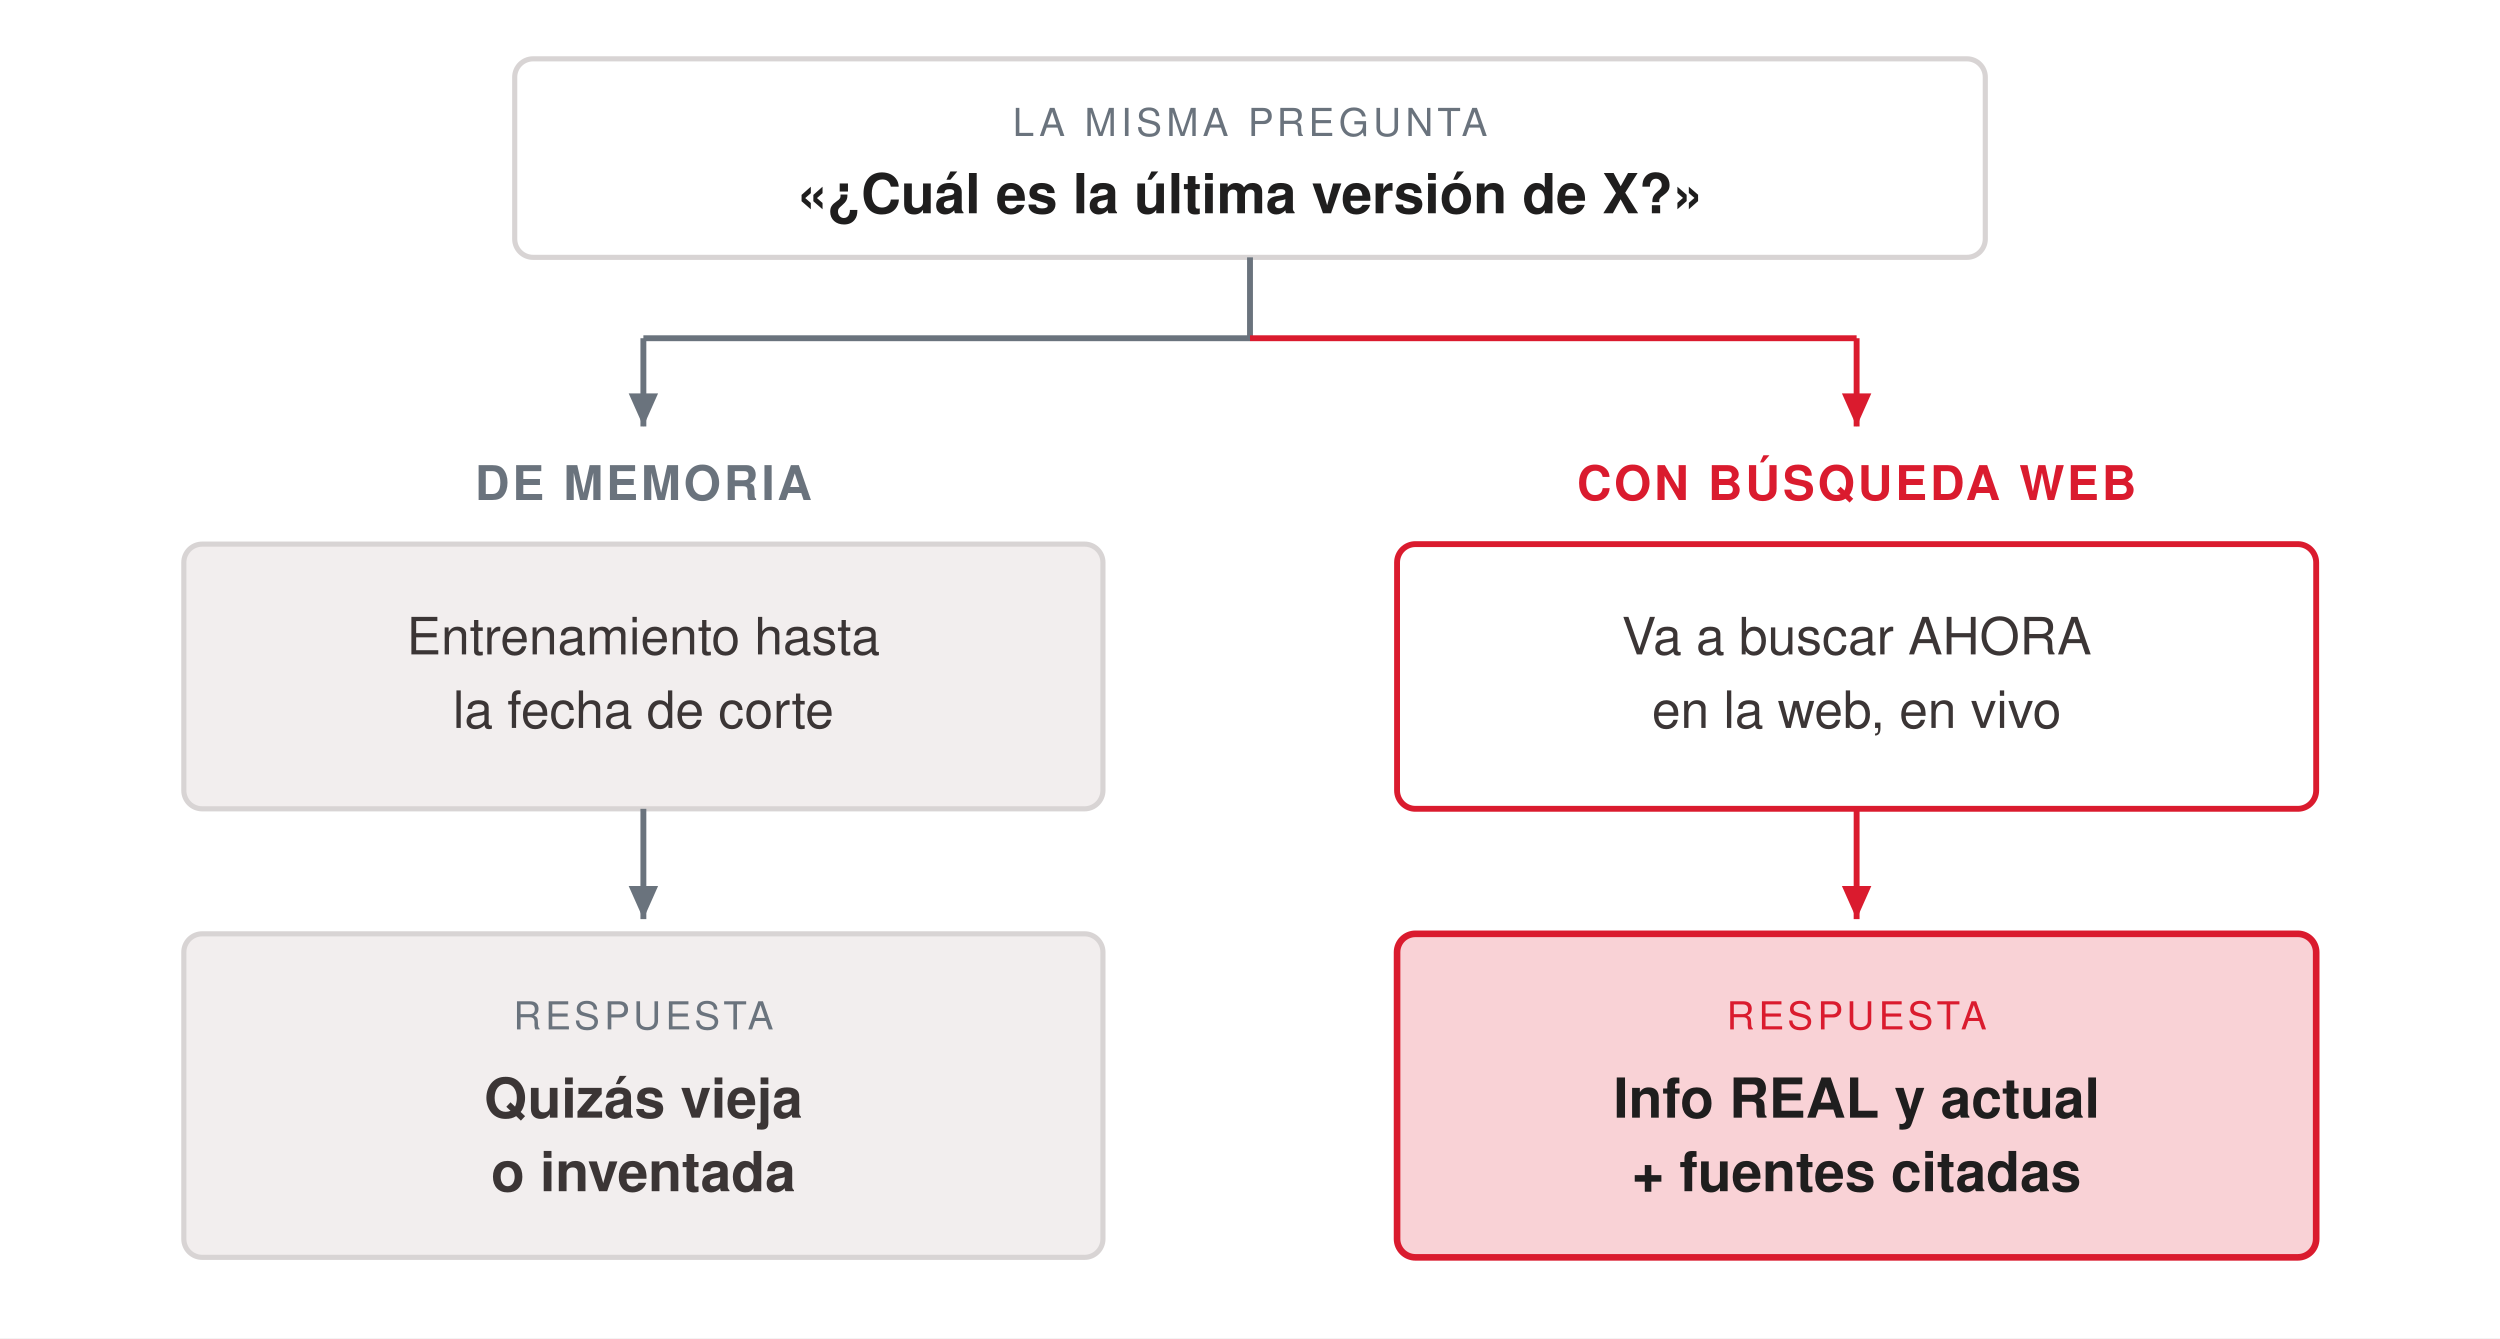
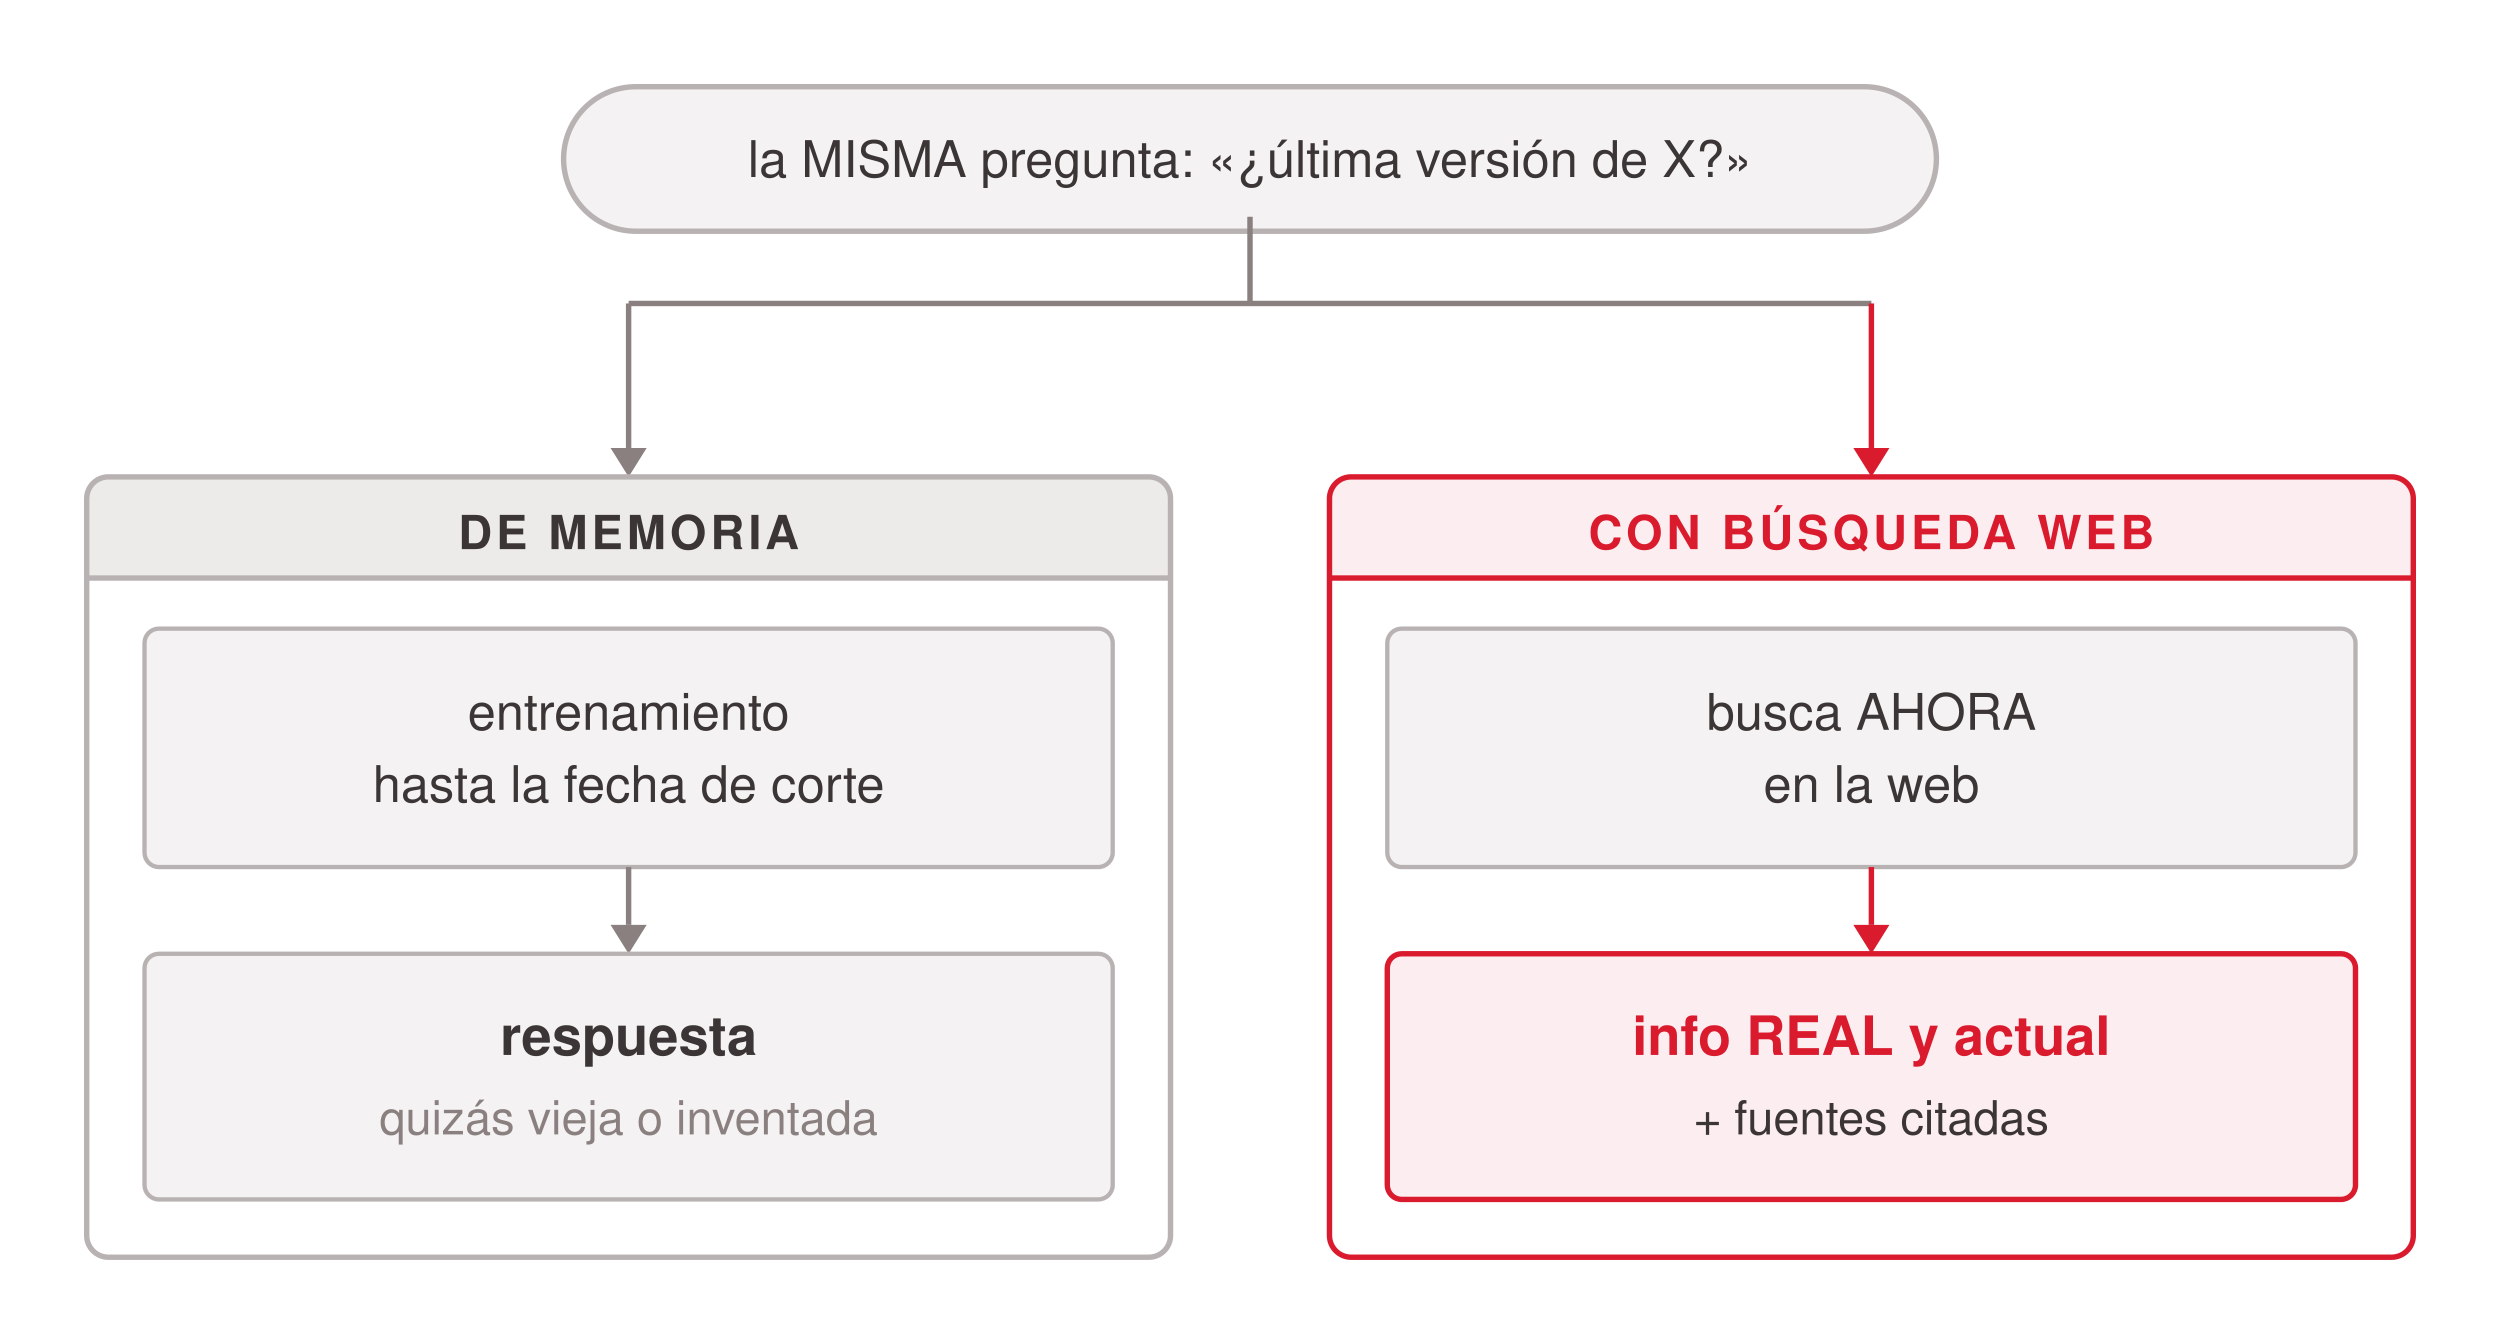
- <svg xmlns="http://www.w3.org/2000/svg" viewBox="0 0 680 364" font-family="Helvetica, Arial, sans-serif">
+ <svg xmlns="http://www.w3.org/2000/svg" viewBox="0 0 692 372">
  <defs>
-     <marker id="ah-grey" markerUnits="userSpaceOnUse" markerWidth="12" markerHeight="10" refX="9" refY="4" orient="auto">
-       <path d="M0,0 L9,4 L0,8 Z" fill="#6A737D" />
-     </marker>
-     <marker id="ah-red" markerUnits="userSpaceOnUse" markerWidth="12" markerHeight="10" refX="9" refY="4" orient="auto">
-       <path d="M0,0 L9,4 L0,8 Z" fill="#DA1B2E" />
-     </marker>
+     <clipPath id="panelIzq">
+       <rect x="24" y="132" width="300" height="216" rx="6" />
+     </clipPath>
+     <clipPath id="panelDer">
+       <rect x="368" y="132" width="300" height="216" rx="6" />
+     </clipPath>
  </defs>
-   <rect x="0" y="0" width="680" height="364" fill="#ffffff" />
-   <rect x="140" y="16" width="400" height="54" rx="5" fill="#ffffff" stroke="#D8D4D4" stroke-width="1.4" />
-   <text x="340" y="37" text-anchor="middle" font-size="10.5" letter-spacing="1.2" fill="#6A737D">LA MISMA PREGUNTA</text>
-   <text x="340" y="58" text-anchor="middle" font-size="15" font-weight="bold" fill="#1F1E1E">«¿Cuál es la última versión de X?»</text>
-   <line x1="340" y1="70" x2="340" y2="92" stroke="#6A737D" stroke-width="1.6" />
-   <line x1="340" y1="92" x2="175" y2="92" stroke="#6A737D" stroke-width="1.6" />
-   <line x1="340" y1="92" x2="505" y2="92" stroke="#DA1B2E" stroke-width="1.6" />
-   <line x1="175" y1="92" x2="175" y2="116" stroke="#6A737D" stroke-width="1.6" marker-end="url(#ah-grey)" />
-   <line x1="505" y1="92" x2="505" y2="116" stroke="#DA1B2E" stroke-width="1.6" marker-end="url(#ah-red)" />
-   <text x="175" y="136" text-anchor="middle" font-size="13" font-weight="bold" letter-spacing="0.8" fill="#6A737D">DE MEMORIA</text>
-   <text x="505" y="136" text-anchor="middle" font-size="13" font-weight="bold" letter-spacing="0.8" fill="#DA1B2E">CON BÚSQUEDA WEB</text>
-   <rect x="50" y="148" width="250" height="72" rx="5" fill="#F2EEEE" stroke="#D8D4D4" stroke-width="1.4" />
-   <text x="175" y="178" text-anchor="middle" font-size="14" fill="#3B3535">Entrenamiento hasta</text>
-   <text x="175" y="198" text-anchor="middle" font-size="14" fill="#3B3535">la fecha de corte</text>
-   <rect x="380" y="148" width="250" height="72" rx="5" fill="#ffffff" stroke="#DA1B2E" stroke-width="1.6" />
-   <text x="505" y="178" text-anchor="middle" font-size="14" fill="#3B3535">Va a buscar AHORA</text>
-   <text x="505" y="198" text-anchor="middle" font-size="14" fill="#3B3535">en la web, en vivo</text>
-   <line x1="175" y1="220" x2="175" y2="250" stroke="#6A737D" stroke-width="1.6" marker-end="url(#ah-grey)" />
-   <line x1="505" y1="220" x2="505" y2="250" stroke="#DA1B2E" stroke-width="1.6" marker-end="url(#ah-red)" />
-   <rect x="50" y="254" width="250" height="88" rx="5" fill="#F2EEEE" stroke="#D8D4D4" stroke-width="1.4" />
-   <text x="175" y="280" text-anchor="middle" font-size="10.5" letter-spacing="1.2" fill="#6A737D">RESPUESTA</text>
-   <text x="175" y="304" text-anchor="middle" font-size="15" font-weight="bold" fill="#3B3535">Quizás vieja</text>
-   <text x="175" y="324" text-anchor="middle" font-size="15" font-weight="bold" fill="#3B3535">o inventada</text>
-   <rect x="380" y="254" width="250" height="88" rx="5" fill="#F9D2D6" stroke="#DA1B2E" stroke-width="1.8" />
-   <text x="505" y="280" text-anchor="middle" font-size="10.5" letter-spacing="1.2" fill="#DA1B2E">RESPUESTA</text>
-   <text x="505" y="304" text-anchor="middle" font-size="15" font-weight="bold" fill="#1F1E1E">Info REAL y actual</text>
-   <text x="505" y="324" text-anchor="middle" font-size="15" font-weight="bold" fill="#1F1E1E">+ fuentes citadas</text>
+   <rect x="0" y="0" width="692" height="372" fill="#ffffff" />
+   <g font-family="Helvetica, Arial, sans-serif" fill="#3B3535">
+     <rect x="156" y="24" width="380" height="40" rx="20" fill="#F4F2F2" stroke="#B9B2B2" stroke-width="1.5" />
+     <text x="346" y="49" font-size="14" text-anchor="middle" fill="#3B3535">la MISMA pregunta: «¿última versión de X?»</text>
+     <g stroke="#8A8080" stroke-width="1.5" fill="none">
+       <path d="M346 60 L346 84" />
+       <path d="M174 84 L518 84" />
+       <path d="M174 84 L174 124" />
+     </g>
+     <path d="M518 84 L518 124" stroke="#DA1B2E" stroke-width="1.5" fill="none" />
+     <path d="M169 124 L179 124 L174 132 Z" fill="#8A8080" />
+     <path d="M513 124 L523 124 L518 132 Z" fill="#DA1B2E" />
+     <g clip-path="url(#panelIzq)">
+       <rect x="24" y="132" width="300" height="216" fill="#ffffff" />
+       <rect x="24" y="132" width="300" height="28" fill="#EDEAEA" />
+       <path d="M24 160 L324 160" stroke="#B9B2B2" stroke-width="1.5" fill="none" />
+     </g>
+     <text x="174" y="152" font-size="13" font-weight="bold" text-anchor="middle" letter-spacing="1.1" fill="#3B3535">DE MEMORIA</text>
+     <rect x="40" y="174" width="268" height="66" rx="4" fill="#F4F2F2" stroke="#B9B2B2" stroke-width="1.2" />
+     <text x="174" y="202" font-size="14" text-anchor="middle" fill="#3B3535">entrenamiento</text>
+     <text x="174" y="222" font-size="14" text-anchor="middle" fill="#3B3535">hasta la fecha de corte</text>
+     <path d="M174 240 L174 256" stroke="#8A8080" stroke-width="1.5" fill="none" />
+     <path d="M169 256 L179 256 L174 264 Z" fill="#8A8080" />
+     <rect x="40" y="264" width="268" height="68" rx="4" fill="#F4F2F2" stroke="#B9B2B2" stroke-width="1.2" />
+     <text x="174" y="292" font-size="15" font-weight="bold" text-anchor="middle" fill="#3B3535">respuesta</text>
+     <text x="174" y="314" font-size="13" text-anchor="middle" fill="#8A8080">quizás vieja o inventada</text>
+     <rect x="24" y="132" width="300" height="216" rx="6" fill="none" stroke="#B9B2B2" stroke-width="1.5" />
+     <g clip-path="url(#panelDer)">
+       <rect x="368" y="132" width="300" height="216" fill="#ffffff" />
+       <rect x="368" y="132" width="300" height="28" fill="#FCEEF0" />
+       <path d="M368 160 L668 160" stroke="#DA1B2E" stroke-width="1.5" fill="none" />
+     </g>
+     <text x="518" y="152" font-size="13" font-weight="bold" text-anchor="middle" letter-spacing="1.1" fill="#DA1B2E">CON BÚSQUEDA WEB</text>
+     <rect x="384" y="174" width="268" height="66" rx="4" fill="#F4F2F2" stroke="#B9B2B2" stroke-width="1.2" />
+     <text x="518" y="202" font-size="14" text-anchor="middle" fill="#3B3535">busca AHORA</text>
+     <text x="518" y="222" font-size="14" text-anchor="middle" fill="#3B3535">en la web</text>
+     <path d="M518 240 L518 256" stroke="#DA1B2E" stroke-width="1.5" fill="none" />
+     <path d="M513 256 L523 256 L518 264 Z" fill="#DA1B2E" />
+     <rect x="384" y="264" width="268" height="68" rx="4" fill="#FCEEF0" stroke="#DA1B2E" stroke-width="1.5" />
+     <text x="518" y="292" font-size="15" font-weight="bold" text-anchor="middle" fill="#DA1B2E">info REAL y actual</text>
+     <text x="518" y="314" font-size="13" text-anchor="middle" fill="#3B3535">+ fuentes citadas</text>
+     <rect x="368" y="132" width="300" height="216" rx="6" fill="none" stroke="#DA1B2E" stroke-width="1.5" />
+   </g>
</svg>
